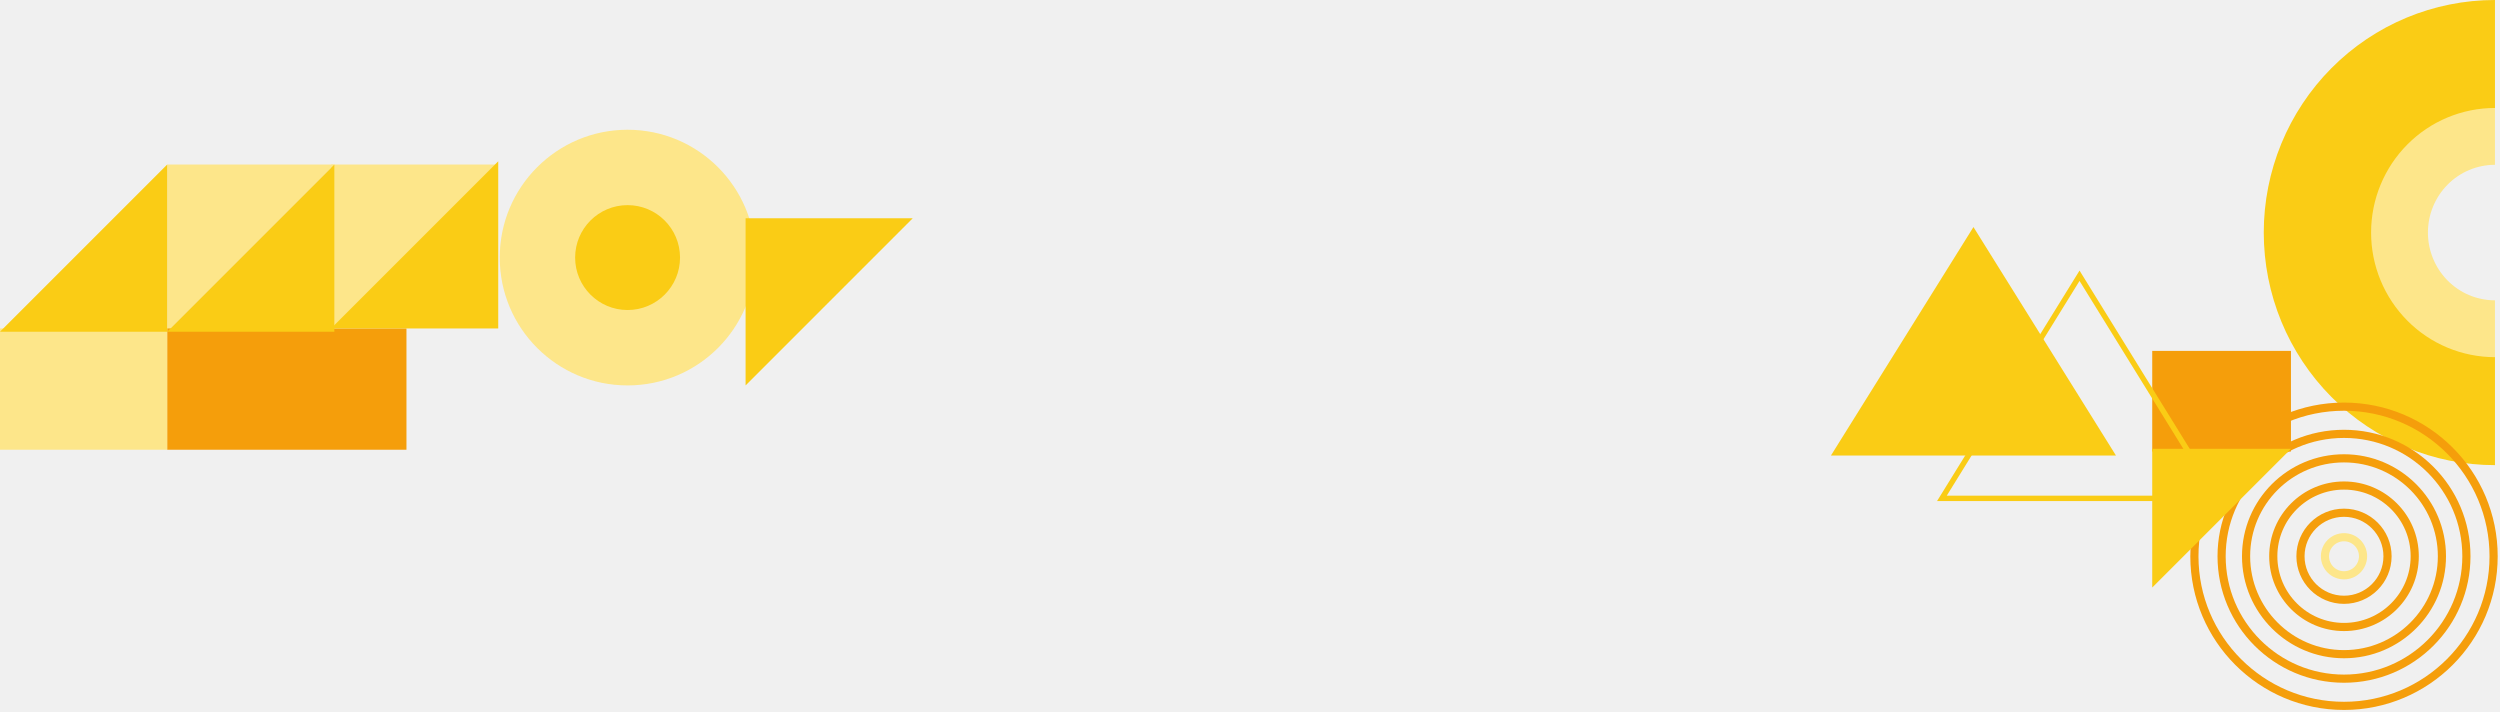
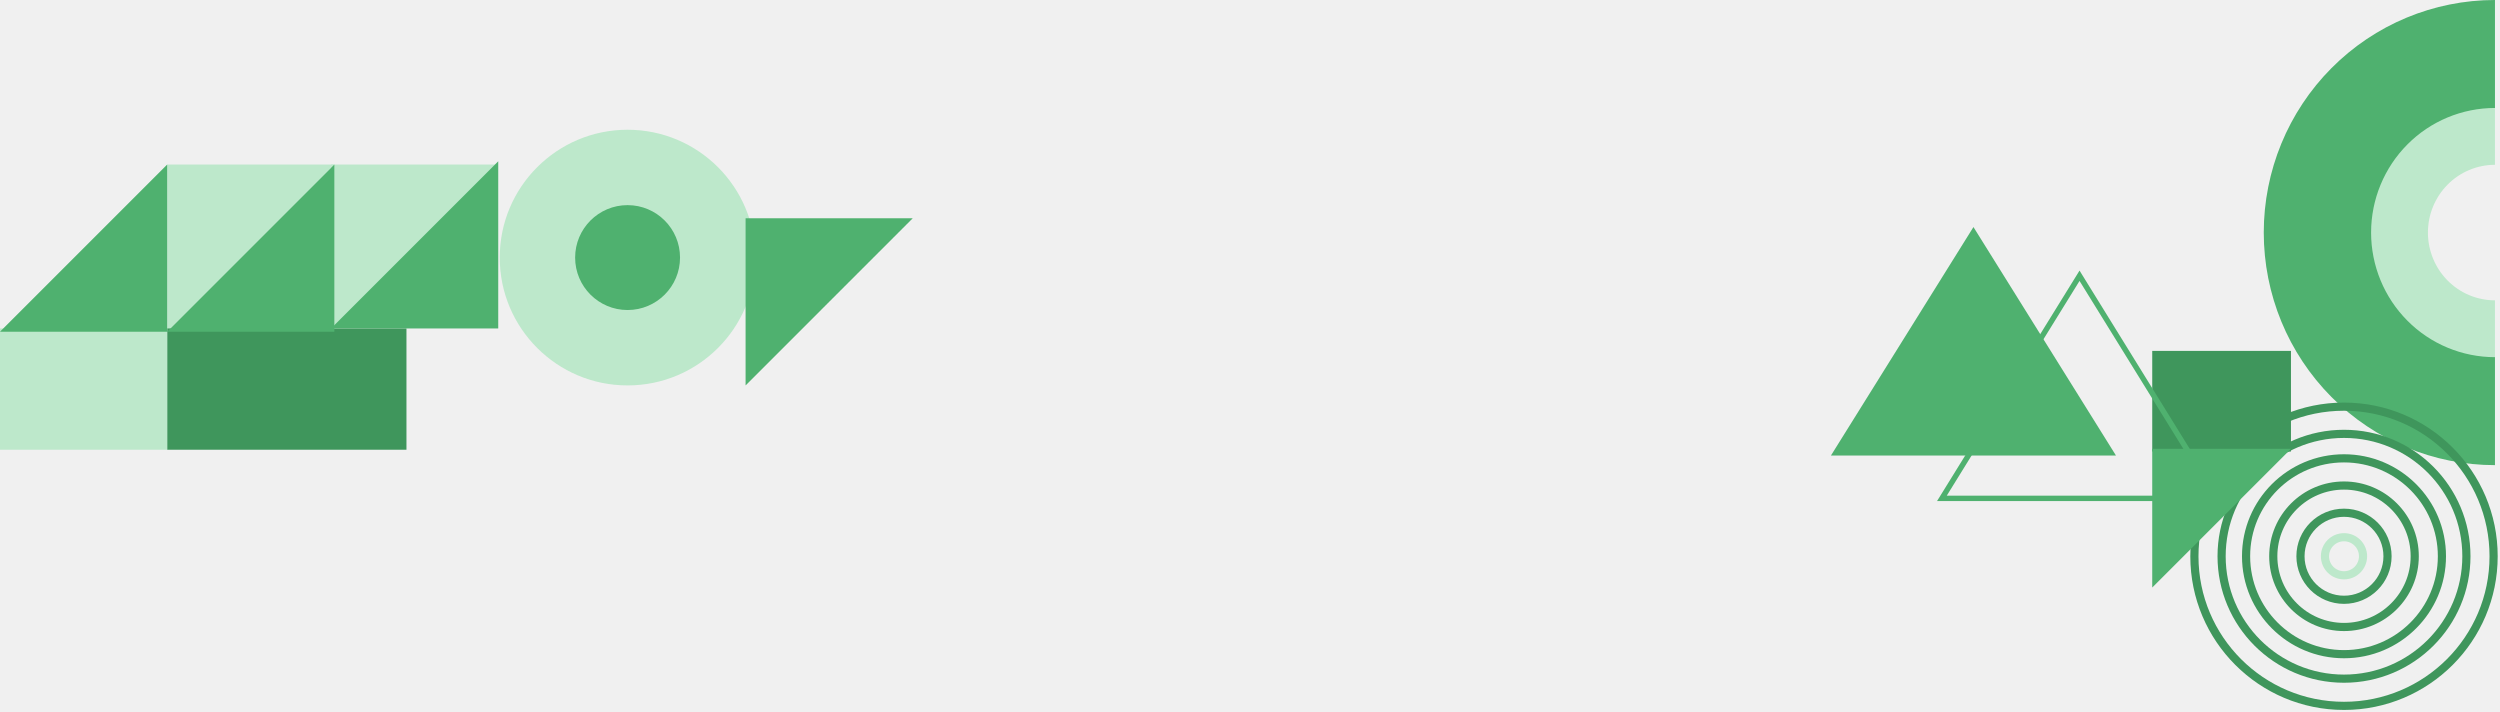
<svg xmlns="http://www.w3.org/2000/svg" fill="none" viewBox="0 0 1002 285">
  <g clip-path="url(#a)">
-     <path fill="#FDE68A" d="M132.693 132.957V65.953h67.003l-67.003 67.004Z" />
-     <path fill="#FDE68A" d="M67.003 132.957V65.953h67.004l-67.004 67.004Z" />
-     <path fill="#F59E0B" d="M162.91 131.643H67.003v48.61h95.907v-48.61Z" />
-     <path fill="#FDE68A" d="M67.004 131.643H0v48.61h67.004v-48.61Z" />
-     <path fill="#FACC15" d="M134.007 65.953v67.004H67.003l67.004-67.004Z" />
-     <path fill="#FACC15" d="M67.004 65.953v67.004H0l67.004-67.004Zm132.692-1.313v67.004h-67.003l67.003-67.003Z" />
-     <path fill="#FDE68A" d="M251.535 52c-28.298 0-51.238 22.94-51.238 51.239 0 28.298 22.94 51.238 51.238 51.238s51.238-22.94 51.238-51.238-22.94-51.238-51.238-51.238Z" />
-     <path fill="#FACC15" d="M251.535 82.216c-11.609 0-21.021 9.412-21.021 21.021 0 11.61 9.412 21.021 21.021 21.021s21.021-9.411 21.021-21.021c0-11.61-9.412-21.02-21.021-21.02Zm47.296 72.26V87.473h67.003l-67.003 67.003Z" />
-     <path fill="#FDE68A" d="M999.983 42.52c-13.301 0-26.057 5.34-35.462 14.848-9.405 9.507-14.688 22.401-14.688 35.847 0 13.445 5.283 26.339 14.688 35.847 9.405 9.507 22.161 14.848 35.462 14.848v-23.535a26.726 26.726 0 0 1-18.999-7.955c-5.039-5.094-7.87-12.002-7.87-19.205 0-7.204 2.831-14.112 7.87-19.206a26.724 26.724 0 0 1 18.999-7.955V42.52Z" />
-     <path fill="#FACC15" d="M999.982 0c-24.577 0-48.147 9.82-65.526 27.302-17.379 17.48-27.142 41.19-27.142 65.912 0 24.721 9.763 48.431 27.142 65.912 17.379 17.48 40.949 27.301 65.526 27.301v-43.274a49.5 49.5 0 0 1-35.106-14.627c-9.31-9.365-14.541-22.068-14.541-35.312 0-13.245 5.231-25.948 14.541-35.313a49.502 49.502 0 0 1 35.106-14.627V0Z" />
-     <path stroke="#F59E0B" stroke-width="3.271" d="M939.475 162.988c-33.116 0-59.962 26.846-59.962 59.962s26.846 59.962 59.962 59.962 59.962-26.846 59.962-59.962-26.846-59.962-59.962-59.962Z" />
-     <path stroke="#F59E0B" stroke-width="3.271" d="M939.476 173.89c-27.095 0-49.06 21.965-49.06 49.06 0 27.095 21.965 49.06 49.06 49.06 27.095 0 49.06-21.965 49.06-49.06 0-27.095-21.965-49.06-49.06-49.06Z" />
-     <path stroke="#F59E0B" stroke-width="3.271" d="M939.475 183.702c-21.676 0-39.248 17.572-39.248 39.247 0 21.676 17.572 39.248 39.248 39.248s39.248-17.572 39.248-39.248c0-21.675-17.572-39.247-39.248-39.247Z" />
-     <path stroke="#F59E0B" stroke-width="3.271" d="M939.476 194.604c-15.655 0-28.346 12.69-28.346 28.345s12.691 28.346 28.346 28.346 28.346-12.691 28.346-28.346-12.691-28.345-28.346-28.345Z" />
-     <path stroke="#F59E0B" stroke-width="3.271" d="M939.475 205.506c-9.634 0-17.444 7.809-17.444 17.443s7.81 17.444 17.444 17.444 17.443-7.81 17.443-17.444-7.809-17.443-17.443-17.443Z" />
-     <path stroke="#FDE68A" stroke-width="3.271" d="M939.476 215.317a7.632 7.632 0 1 0 0 15.264 7.632 7.632 0 0 0 0-15.264Z" />
-     <path fill="#F59E0B" d="M862.615 180.977h55.601v-40.338h-55.601v40.338Z" />
-     <path fill="#FACC15" d="M862.615 235.488v-55.601h55.601l-55.601 55.601Z" />
-     <path stroke="#FACC15" stroke-width="2.18" d="m778.311 199.75 55.165-89.232 55.166 89.232H778.311Z" />
-     <path fill="#FACC15" d="m790.958 91 57.122 91.578H733.837L790.958 91Z" />
+     <path fill="#BDE8CB" d="M132.693 132.957V65.953h67.003l-67.003 67.004Z" />
+     <path fill="#BDE8CB" d="M67.003 132.957V65.953h67.004l-67.004 67.004Z" />
+     <path fill="#3F965C" d="M162.91 131.643H67.003v48.61h95.907v-48.61Z" />
+     <path fill="#BDE8CB" d="M67.004 131.643H0v48.61h67.004v-48.61Z" />
+     <path fill="#4FB16F" d="M134.007 65.953v67.004H67.003l67.004-67.004Z" />
+     <path fill="#4FB16F" d="M67.004 65.953v67.004H0l67.004-67.004Zm132.692-1.313v67.004h-67.003l67.003-67.003Z" />
+     <path fill="#BDE8CB" d="M251.535 52c-28.298 0-51.238 22.94-51.238 51.239 0 28.298 22.94 51.238 51.238 51.238s51.238-22.94 51.238-51.238-22.94-51.238-51.238-51.238Z" />
+     <path fill="#4FB16F" d="M251.535 82.216c-11.609 0-21.021 9.412-21.021 21.021 0 11.61 9.412 21.021 21.021 21.021s21.021-9.411 21.021-21.021c0-11.61-9.412-21.02-21.021-21.02Zm47.296 72.26V87.473h67.003l-67.003 67.003Z" />
+     <path fill="#BDE8CB" d="M999.983 42.52c-13.301 0-26.057 5.34-35.462 14.848-9.405 9.507-14.688 22.401-14.688 35.847 0 13.445 5.283 26.339 14.688 35.847 9.405 9.507 22.161 14.848 35.462 14.848v-23.535a26.726 26.726 0 0 1-18.999-7.955c-5.039-5.094-7.87-12.002-7.87-19.205 0-7.204 2.831-14.112 7.87-19.206a26.724 26.724 0 0 1 18.999-7.955V42.52Z" />
+     <path fill="#4FB16F" d="M999.982 0c-24.577 0-48.147 9.82-65.526 27.302-17.379 17.48-27.142 41.19-27.142 65.912 0 24.721 9.763 48.431 27.142 65.912 17.379 17.48 40.949 27.301 65.526 27.301v-43.274a49.5 49.5 0 0 1-35.106-14.627c-9.31-9.365-14.541-22.068-14.541-35.312 0-13.245 5.231-25.948 14.541-35.313a49.502 49.502 0 0 1 35.106-14.627V0Z" />
+     <path stroke="#3F965C" stroke-width="3.271" d="M939.475 162.988c-33.116 0-59.962 26.846-59.962 59.962s26.846 59.962 59.962 59.962 59.962-26.846 59.962-59.962-26.846-59.962-59.962-59.962Z" />
+     <path stroke="#3F965C" stroke-width="3.271" d="M939.476 173.89c-27.095 0-49.06 21.965-49.06 49.06 0 27.095 21.965 49.06 49.06 49.06 27.095 0 49.06-21.965 49.06-49.06 0-27.095-21.965-49.06-49.06-49.06Z" />
+     <path stroke="#3F965C" stroke-width="3.271" d="M939.475 183.702c-21.676 0-39.248 17.572-39.248 39.247 0 21.676 17.572 39.248 39.248 39.248s39.248-17.572 39.248-39.248c0-21.675-17.572-39.247-39.248-39.247Z" />
+     <path stroke="#3F965C" stroke-width="3.271" d="M939.476 194.604c-15.655 0-28.346 12.69-28.346 28.345s12.691 28.346 28.346 28.346 28.346-12.691 28.346-28.346-12.691-28.345-28.346-28.345Z" />
+     <path stroke="#3F965C" stroke-width="3.271" d="M939.475 205.506c-9.634 0-17.444 7.809-17.444 17.443s7.81 17.444 17.444 17.444 17.443-7.81 17.443-17.444-7.809-17.443-17.443-17.443Z" />
+     <path stroke="#BDE8CB" stroke-width="3.271" d="M939.476 215.317a7.632 7.632 0 1 0 0 15.264 7.632 7.632 0 0 0 0-15.264Z" />
+     <path fill="#3F965C" d="M862.615 180.977h55.601v-40.338h-55.601v40.338Z" />
+     <path fill="#4FB16F" d="M862.615 235.488v-55.601h55.601l-55.601 55.601Z" />
+     <path stroke="#4FB16F" stroke-width="2.18" d="m778.311 199.75 55.165-89.232 55.166 89.232H778.311Z" />
+     <path fill="#4FB16F" d="m790.958 91 57.122 91.578H733.837L790.958 91Z" />
  </g>
  <defs>
    <clipPath id="a">
      <path fill="#fff" d="M0 0h1002v285H0z" />
    </clipPath>
  </defs>
</svg>
